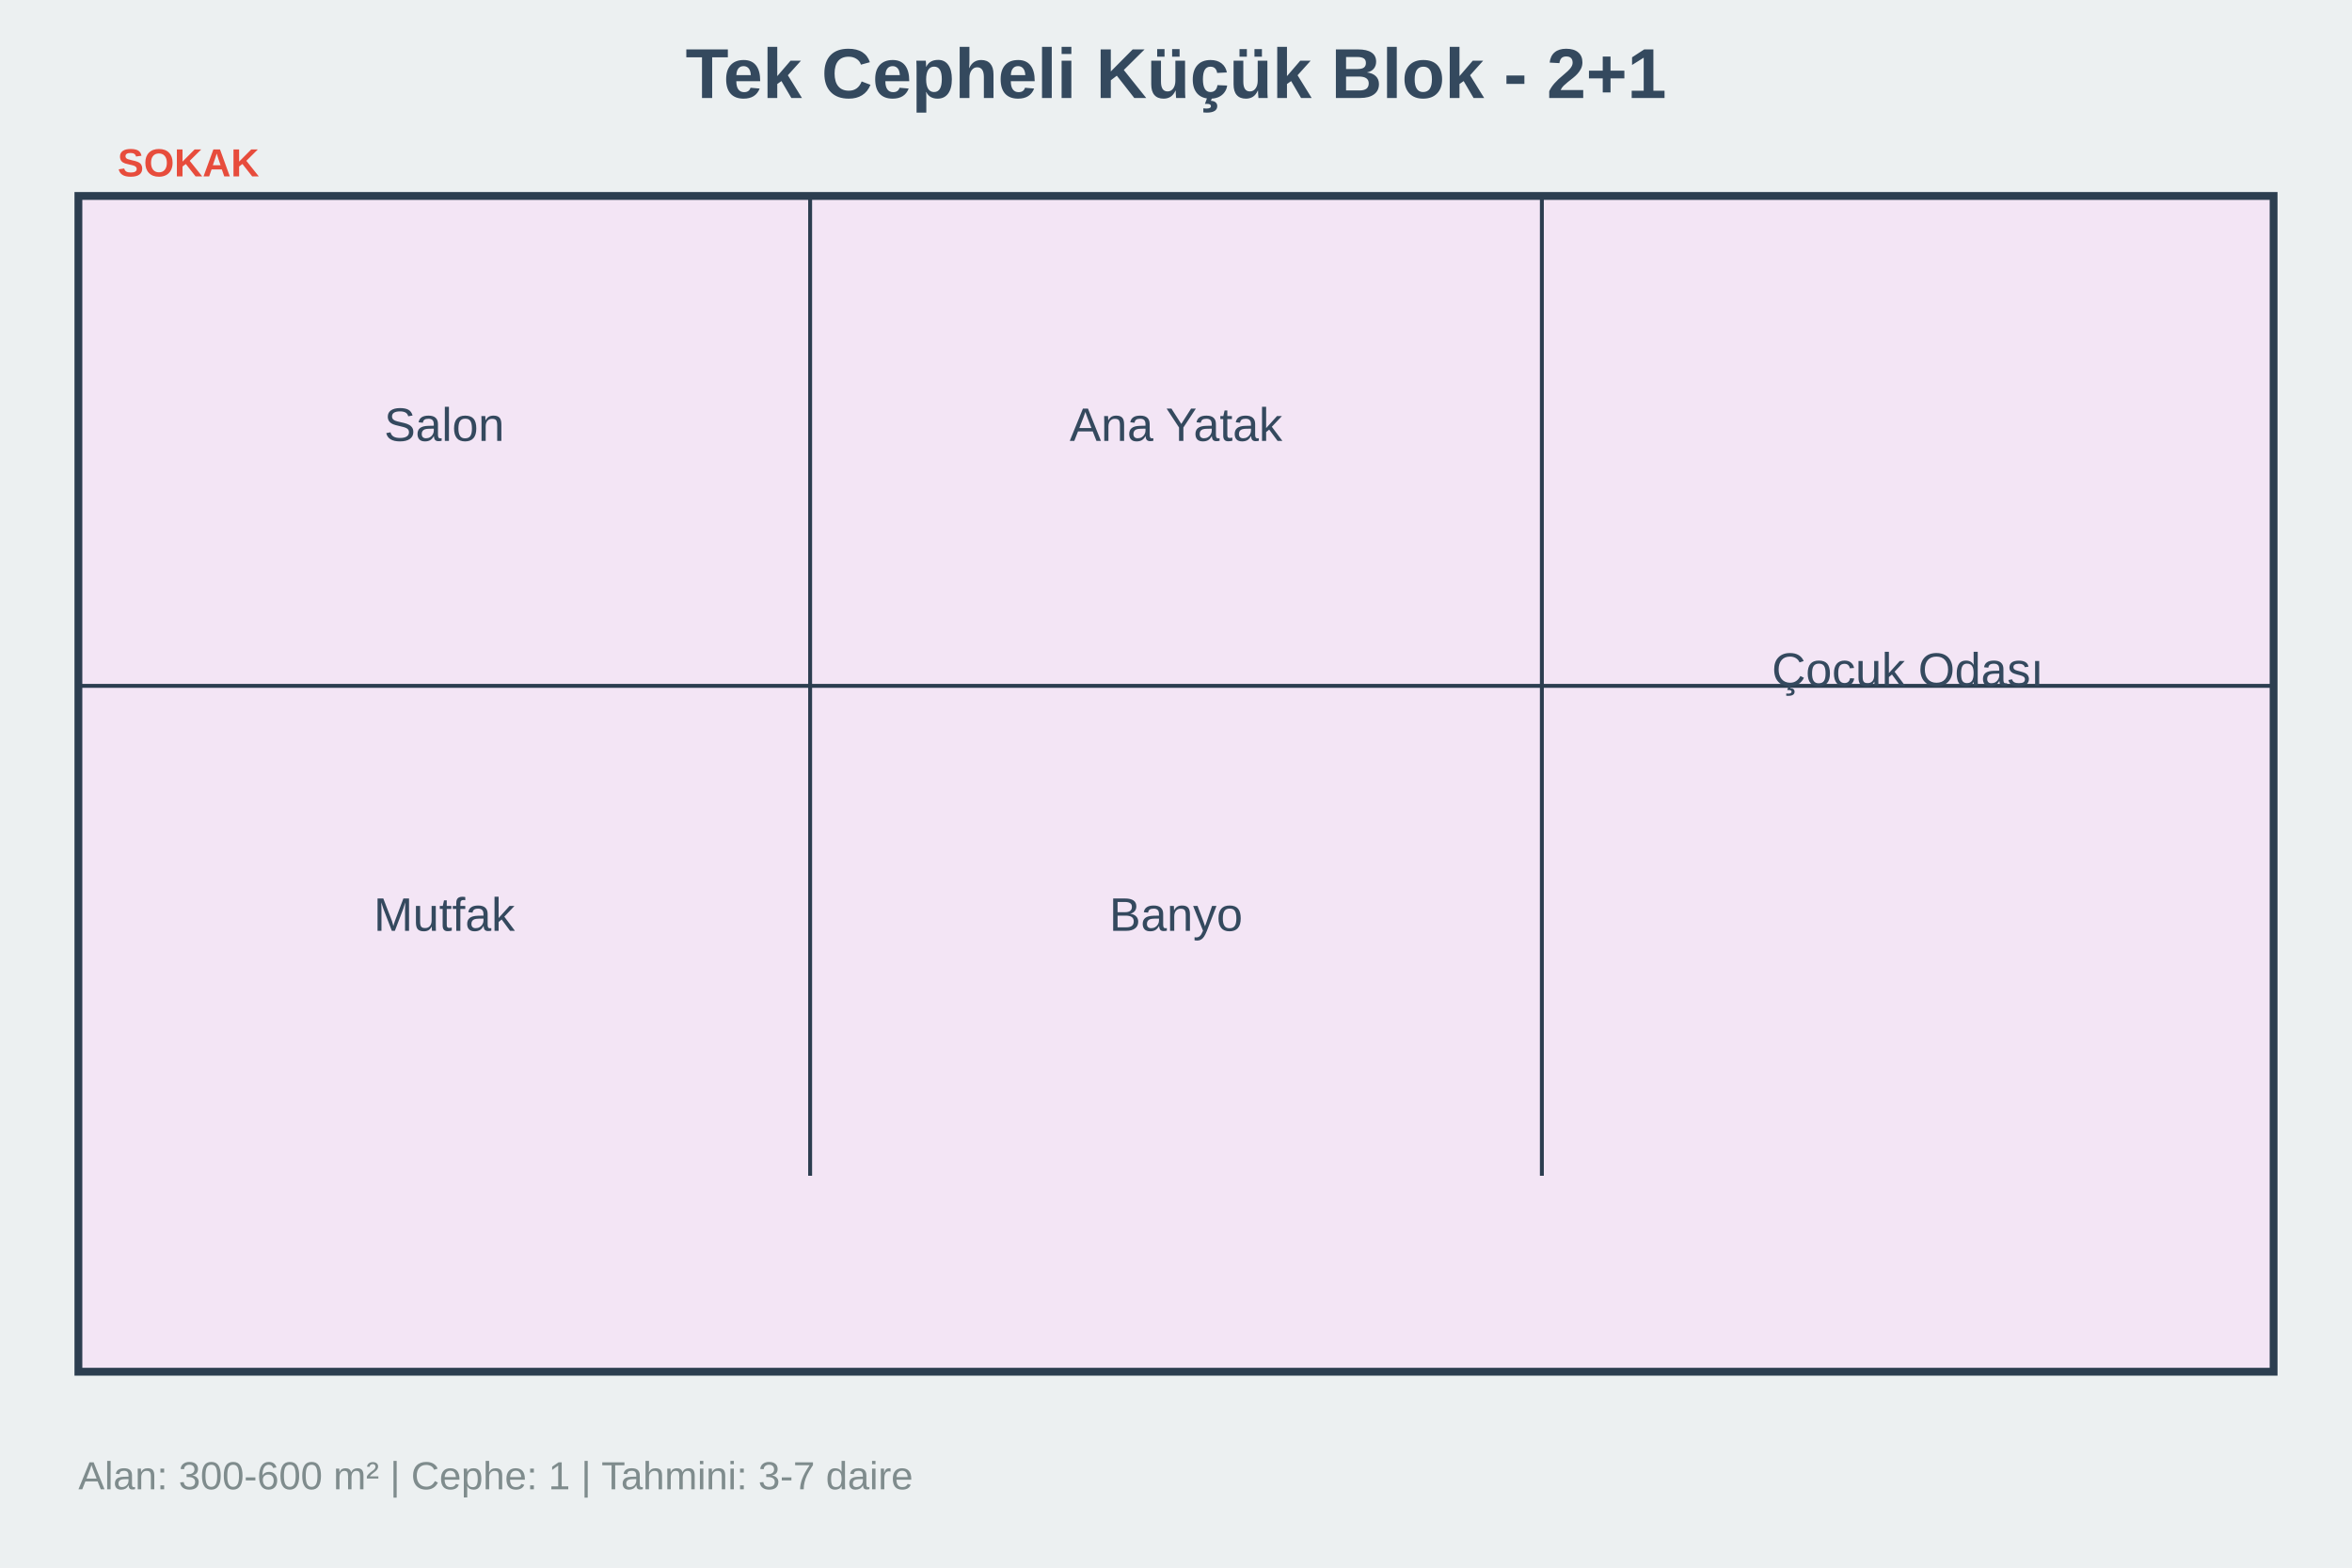
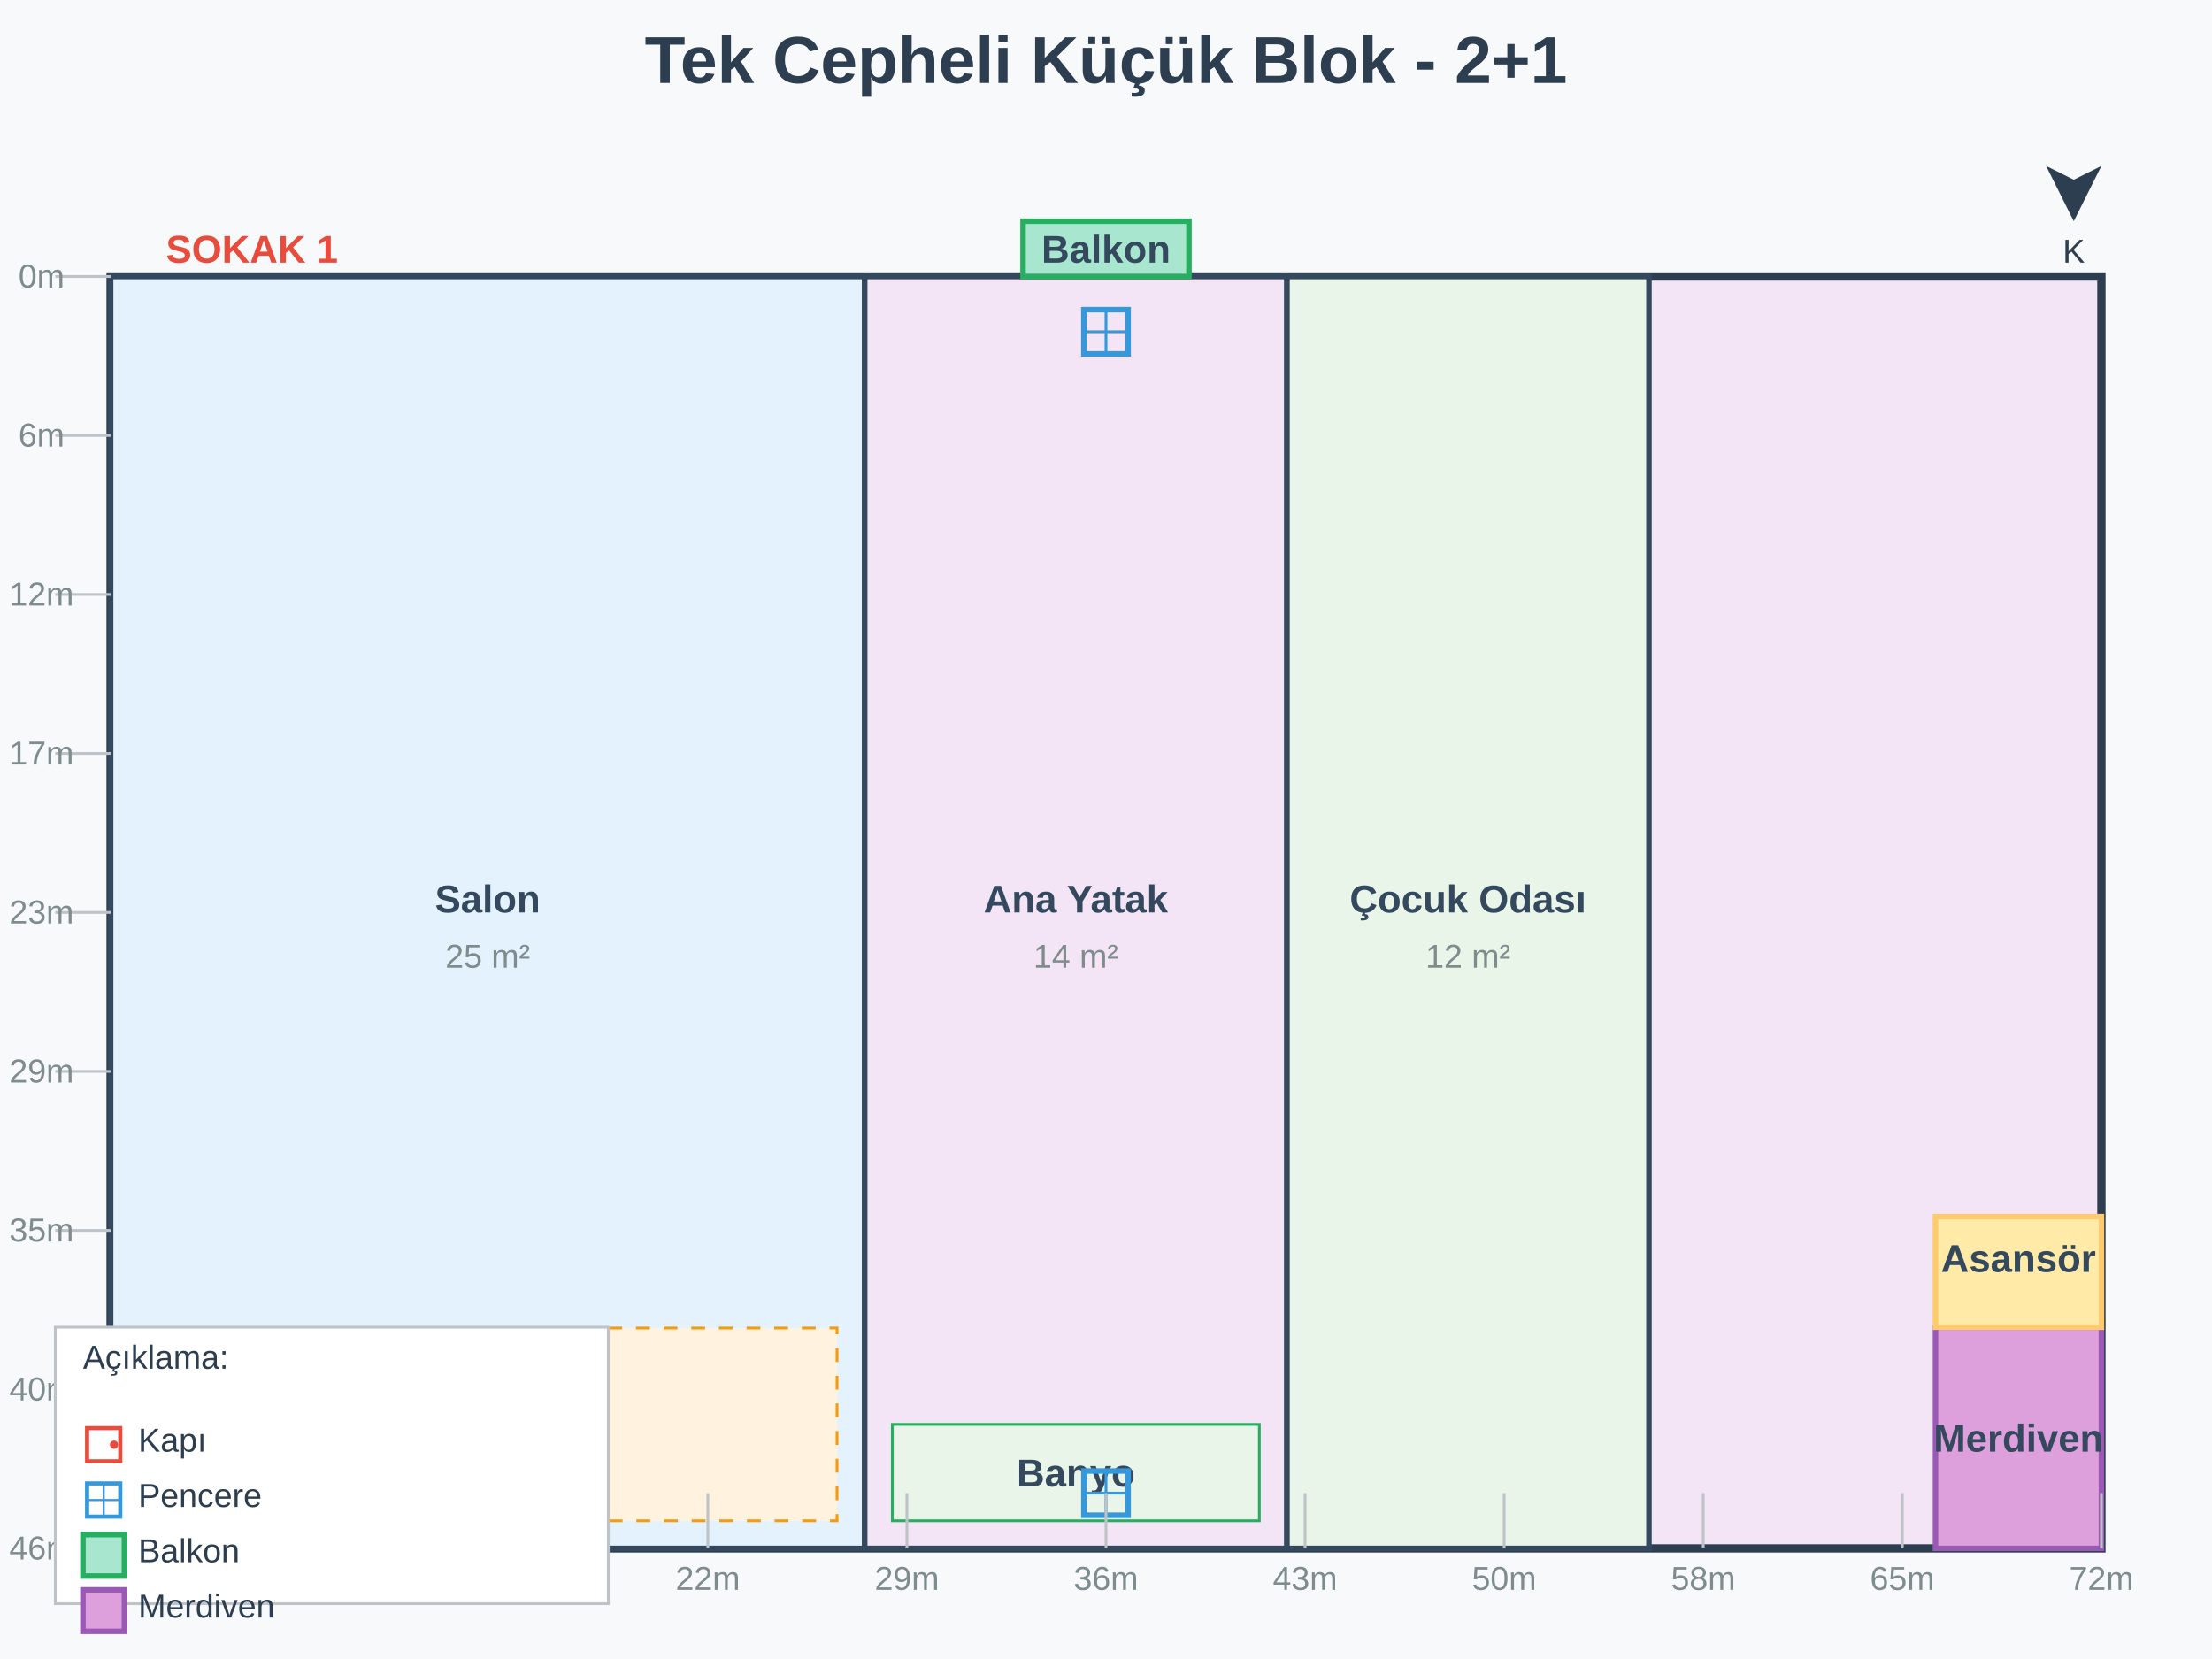
- <svg xmlns="http://www.w3.org/2000/svg" width="600" height="400">
+ <svg xmlns="http://www.w3.org/2000/svg" width="800" height="600">
  <defs>
    <style>
-       .plan-title { font: bold 18px Arial; fill: #34495e; }
-       .room-label { font: 12px Arial; fill: #34495e; }
-       .spec-text { font: 10px Arial; fill: #7f8c8d; }
-       .building-outline { fill: #f3e5f5; stroke: #2c3e50; stroke-width: 2; }
-       .room-divider { stroke: #2c3e50; stroke-width: 1; fill: none; }
-       .street-marker { fill: #e74c3c; font: bold 10px Arial; }
+       .plan-title { font: bold 24px 'Segoe UI', Arial; fill: #2c3e50; }
+       .room-label { font: bold 14px 'Segoe UI', Arial; fill: #34495e; }
+       .measurement { font: 12px 'Segoe UI', Arial; fill: #7f8c8d; }
+       .legend-text { font: 12px 'Segoe UI', Arial; fill: #2c3e50; }
+       .building-outline { fill: #f3e5f5; stroke: #2c3e50; stroke-width: 3; }
+       .room-divider { stroke: #34495e; stroke-width: 2; fill: none; }
+       .door-line { stroke: #e74c3c; stroke-width: 3; fill: none; stroke-dasharray: 5,5; }
+       .window-line { stroke: #3498db; stroke-width: 2; fill: none; }
+       .balcony { fill: #a8e6cf; stroke: #27ae60; stroke-width: 2; }
+       .common-area { fill: #ffeaa7; stroke: #fdcb6e; stroke-width: 2; }
+       .stairs { fill: #dda0dd; stroke: #9b59b6; stroke-width: 2; }
+       .street-marker { fill: #e74c3c; font: bold 14px Arial; }
+       .north-arrow { fill: #2c3e50; }
    </style>
+     <symbol id="door" viewBox="0 0 20 20">
+       <rect x="2" y="2" width="16" height="16" fill="none" stroke="#e74c3c" stroke-width="2" />
+       <circle cx="15" cy="10" r="2" fill="#e74c3c" />
+     </symbol>
+     <symbol id="window" viewBox="0 0 20 20">
+       <rect x="2" y="2" width="16" height="16" fill="none" stroke="#3498db" stroke-width="2" />
+       <line x1="2" y1="10" x2="18" y2="10" stroke="#3498db" stroke-width="1" />
+       <line x1="10" y1="2" x2="10" y2="18" stroke="#3498db" stroke-width="1" />
+     </symbol>
  </defs>
-   <rect x="0" y="0" width="600" height="400" fill="#ecf0f1" />
-   <text x="300" y="25" text-anchor="middle" class="plan-title">Tek Cepheli Küçük Blok - 2+1</text>
-   <rect x="20" y="50" width="560" height="300" class="building-outline" />
-   <text x="30" y="45" class="street-marker">SOKAK</text>
-   <line x1="206.667" y1="50" x2="206.667" y2="300" class="room-divider" />
-   <line x1="393.333" y1="50" x2="393.333" y2="300" class="room-divider" />
-   <line x1="20" y1="175" x2="580" y2="175" class="room-divider" />
-   <text x="113.333" y="112.5" text-anchor="middle" class="room-label">Salon</text>
-   <text x="113.333" y="237.5" text-anchor="middle" class="room-label">Mutfak</text>
-   <text x="300" y="112.5" text-anchor="middle" class="room-label">Ana Yatak</text>
-   <text x="300" y="237.5" text-anchor="middle" class="room-label">Banyo</text>
-   <text x="486.667" y="175" text-anchor="middle" class="room-label">Çocuk Odası</text>
-   <text x="20" y="380" class="spec-text">Alan: 300-600 m² | Cephe: 1 | Tahmini: 3-7 daire</text>
+   <rect x="0" y="0" width="800" height="600" fill="#f8f9fa" />
+   <text x="400" y="30" text-anchor="middle" class="plan-title">Tek Cepheli Küçük Blok - 2+1</text>
+   <g transform="translate(740, 60)">
+     <polygon points="0,0 10,20 20,0 10,5" class="north-arrow" />
+     <text x="10" y="35" text-anchor="middle" class="legend-text">K</text>
+   </g>
+   <rect x="40" y="100" width="720" height="460" class="building-outline" />
+   <text x="60" y="95" class="street-marker">SOKAK 1</text>
+   <rect x="40" y="100" width="272.727" height="460" fill="#e3f2fd" stroke="#34495e" stroke-width="2" />
+   <text x="176.364" y="330" text-anchor="middle" class="room-label">Salon</text>
+   <text x="176.364" y="350" text-anchor="middle" class="measurement">25 m²</text>
+   <rect x="312.727" y="100" width="152.727" height="460" fill="#f3e5f5" stroke="#34495e" stroke-width="2" />
+   <text x="389.091" y="330" text-anchor="middle" class="room-label">Ana Yatak</text>
+   <text x="389.091" y="350" text-anchor="middle" class="measurement">14 m²</text>
+   <rect x="465.455" y="100" width="130.909" height="460" fill="#e8f5e8" stroke="#34495e" stroke-width="2" />
+   <text x="530.909" y="330" text-anchor="middle" class="room-label">Çocuk Odası</text>
+   <text x="530.909" y="350" text-anchor="middle" class="measurement">12 m²</text>
+   <rect x="50" y="480.303" width="252.727" height="69.697" fill="#fff3e0" stroke="#f39c12" stroke-width="1" stroke-dasharray="5,5" />
+   <text x="176.364" y="520.152" text-anchor="middle" class="room-label">Mutfak</text>
+   <rect x="322.727" y="515.152" width="132.727" height="34.848" fill="#e8f5e8" stroke="#27ae60" stroke-width="1" />
+   <text x="389.091" y="537.576" text-anchor="middle" class="room-label">Banyo</text>
+   <use href="#door" x="60" y="530" width="20" height="20" />
+   <text x="70" y="550" class="measurement">Giriş</text>
+   <use href="#window" x="390" y="110" width="20" height="20" />
+   <use href="#window" x="390" y="530" width="20" height="20" />
+   <rect x="370" y="80" width="60" height="20" class="balcony" />
+   <text x="400" y="95" text-anchor="middle" class="room-label">Balkon</text>
+   <rect x="700" y="480" width="60" height="80" class="stairs" />
+   <text x="730" y="525" text-anchor="middle" class="room-label">Merdiven</text>
+   <rect x="700" y="440" width="60" height="40" class="common-area" />
+   <text x="730" y="460" text-anchor="middle" class="room-label">Asansör</text>
+   <line x1="40" y1="540" x2="40" y2="560" stroke="#bdc3c7" stroke-width="1" />
+   <text x="40" y="575" text-anchor="middle" class="measurement">0m</text>
+   <line x1="112" y1="540" x2="112" y2="560" stroke="#bdc3c7" stroke-width="1" />
+   <text x="112" y="575" text-anchor="middle" class="measurement">7m</text>
+   <line x1="184" y1="540" x2="184" y2="560" stroke="#bdc3c7" stroke-width="1" />
+   <text x="184" y="575" text-anchor="middle" class="measurement">14m</text>
+   <line x1="256" y1="540" x2="256" y2="560" stroke="#bdc3c7" stroke-width="1" />
+   <text x="256" y="575" text-anchor="middle" class="measurement">22m</text>
+   <line x1="328" y1="540" x2="328" y2="560" stroke="#bdc3c7" stroke-width="1" />
+   <text x="328" y="575" text-anchor="middle" class="measurement">29m</text>
+   <line x1="400" y1="540" x2="400" y2="560" stroke="#bdc3c7" stroke-width="1" />
+   <text x="400" y="575" text-anchor="middle" class="measurement">36m</text>
+   <line x1="472" y1="540" x2="472" y2="560" stroke="#bdc3c7" stroke-width="1" />
+   <text x="472" y="575" text-anchor="middle" class="measurement">43m</text>
+   <line x1="544" y1="540" x2="544" y2="560" stroke="#bdc3c7" stroke-width="1" />
+   <text x="544" y="575" text-anchor="middle" class="measurement">50m</text>
+   <line x1="616" y1="540" x2="616" y2="560" stroke="#bdc3c7" stroke-width="1" />
+   <text x="616" y="575" text-anchor="middle" class="measurement">58m</text>
+   <line x1="688" y1="540" x2="688" y2="560" stroke="#bdc3c7" stroke-width="1" />
+   <text x="688" y="575" text-anchor="middle" class="measurement">65m</text>
+   <line x1="760" y1="540" x2="760" y2="560" stroke="#bdc3c7" stroke-width="1" />
+   <text x="760" y="575" text-anchor="middle" class="measurement">72m</text>
+   <line x1="20" y1="100" x2="40" y2="100" stroke="#bdc3c7" stroke-width="1" />
+   <text x="15" y="104" text-anchor="middle" class="measurement">0m</text>
+   <line x1="20" y1="157.5" x2="40" y2="157.5" stroke="#bdc3c7" stroke-width="1" />
+   <text x="15" y="161.5" text-anchor="middle" class="measurement">6m</text>
+   <line x1="20" y1="215" x2="40" y2="215" stroke="#bdc3c7" stroke-width="1" />
+   <text x="15" y="219" text-anchor="middle" class="measurement">12m</text>
+   <line x1="20" y1="272.5" x2="40" y2="272.5" stroke="#bdc3c7" stroke-width="1" />
+   <text x="15" y="276.5" text-anchor="middle" class="measurement">17m</text>
+   <line x1="20" y1="330" x2="40" y2="330" stroke="#bdc3c7" stroke-width="1" />
+   <text x="15" y="334" text-anchor="middle" class="measurement">23m</text>
+   <line x1="20" y1="387.5" x2="40" y2="387.5" stroke="#bdc3c7" stroke-width="1" />
+   <text x="15" y="391.5" text-anchor="middle" class="measurement">29m</text>
+   <line x1="20" y1="445" x2="40" y2="445" stroke="#bdc3c7" stroke-width="1" />
+   <text x="15" y="449" text-anchor="middle" class="measurement">35m</text>
+   <line x1="20" y1="502.5" x2="40" y2="502.5" stroke="#bdc3c7" stroke-width="1" />
+   <text x="15" y="506.5" text-anchor="middle" class="measurement">40m</text>
+   <line x1="20" y1="560" x2="40" y2="560" stroke="#bdc3c7" stroke-width="1" />
+   <text x="15" y="564" text-anchor="middle" class="measurement">46m</text>
+   <rect x="20" y="480" width="200" height="100" fill="white" stroke="#bdc3c7" stroke-width="1" />
+   <text x="30" y="495" class="legend-text">Açıklama:</text>
+   <use href="#door" x="30" y="515" width="15" height="15" />
+   <text x="50" y="525" class="legend-text">Kapı</text>
+   <use href="#window" x="30" y="535" width="15" height="15" />
+   <text x="50" y="545" class="legend-text">Pencere</text>
+   <rect x="30" y="555" width="15" height="15" class="balcony" />
+   <text x="50" y="565" class="legend-text">Balkon</text>
+   <rect x="30" y="575" width="15" height="15" class="stairs" />
+   <text x="50" y="585" class="legend-text">Merdiven</text>
</svg>
